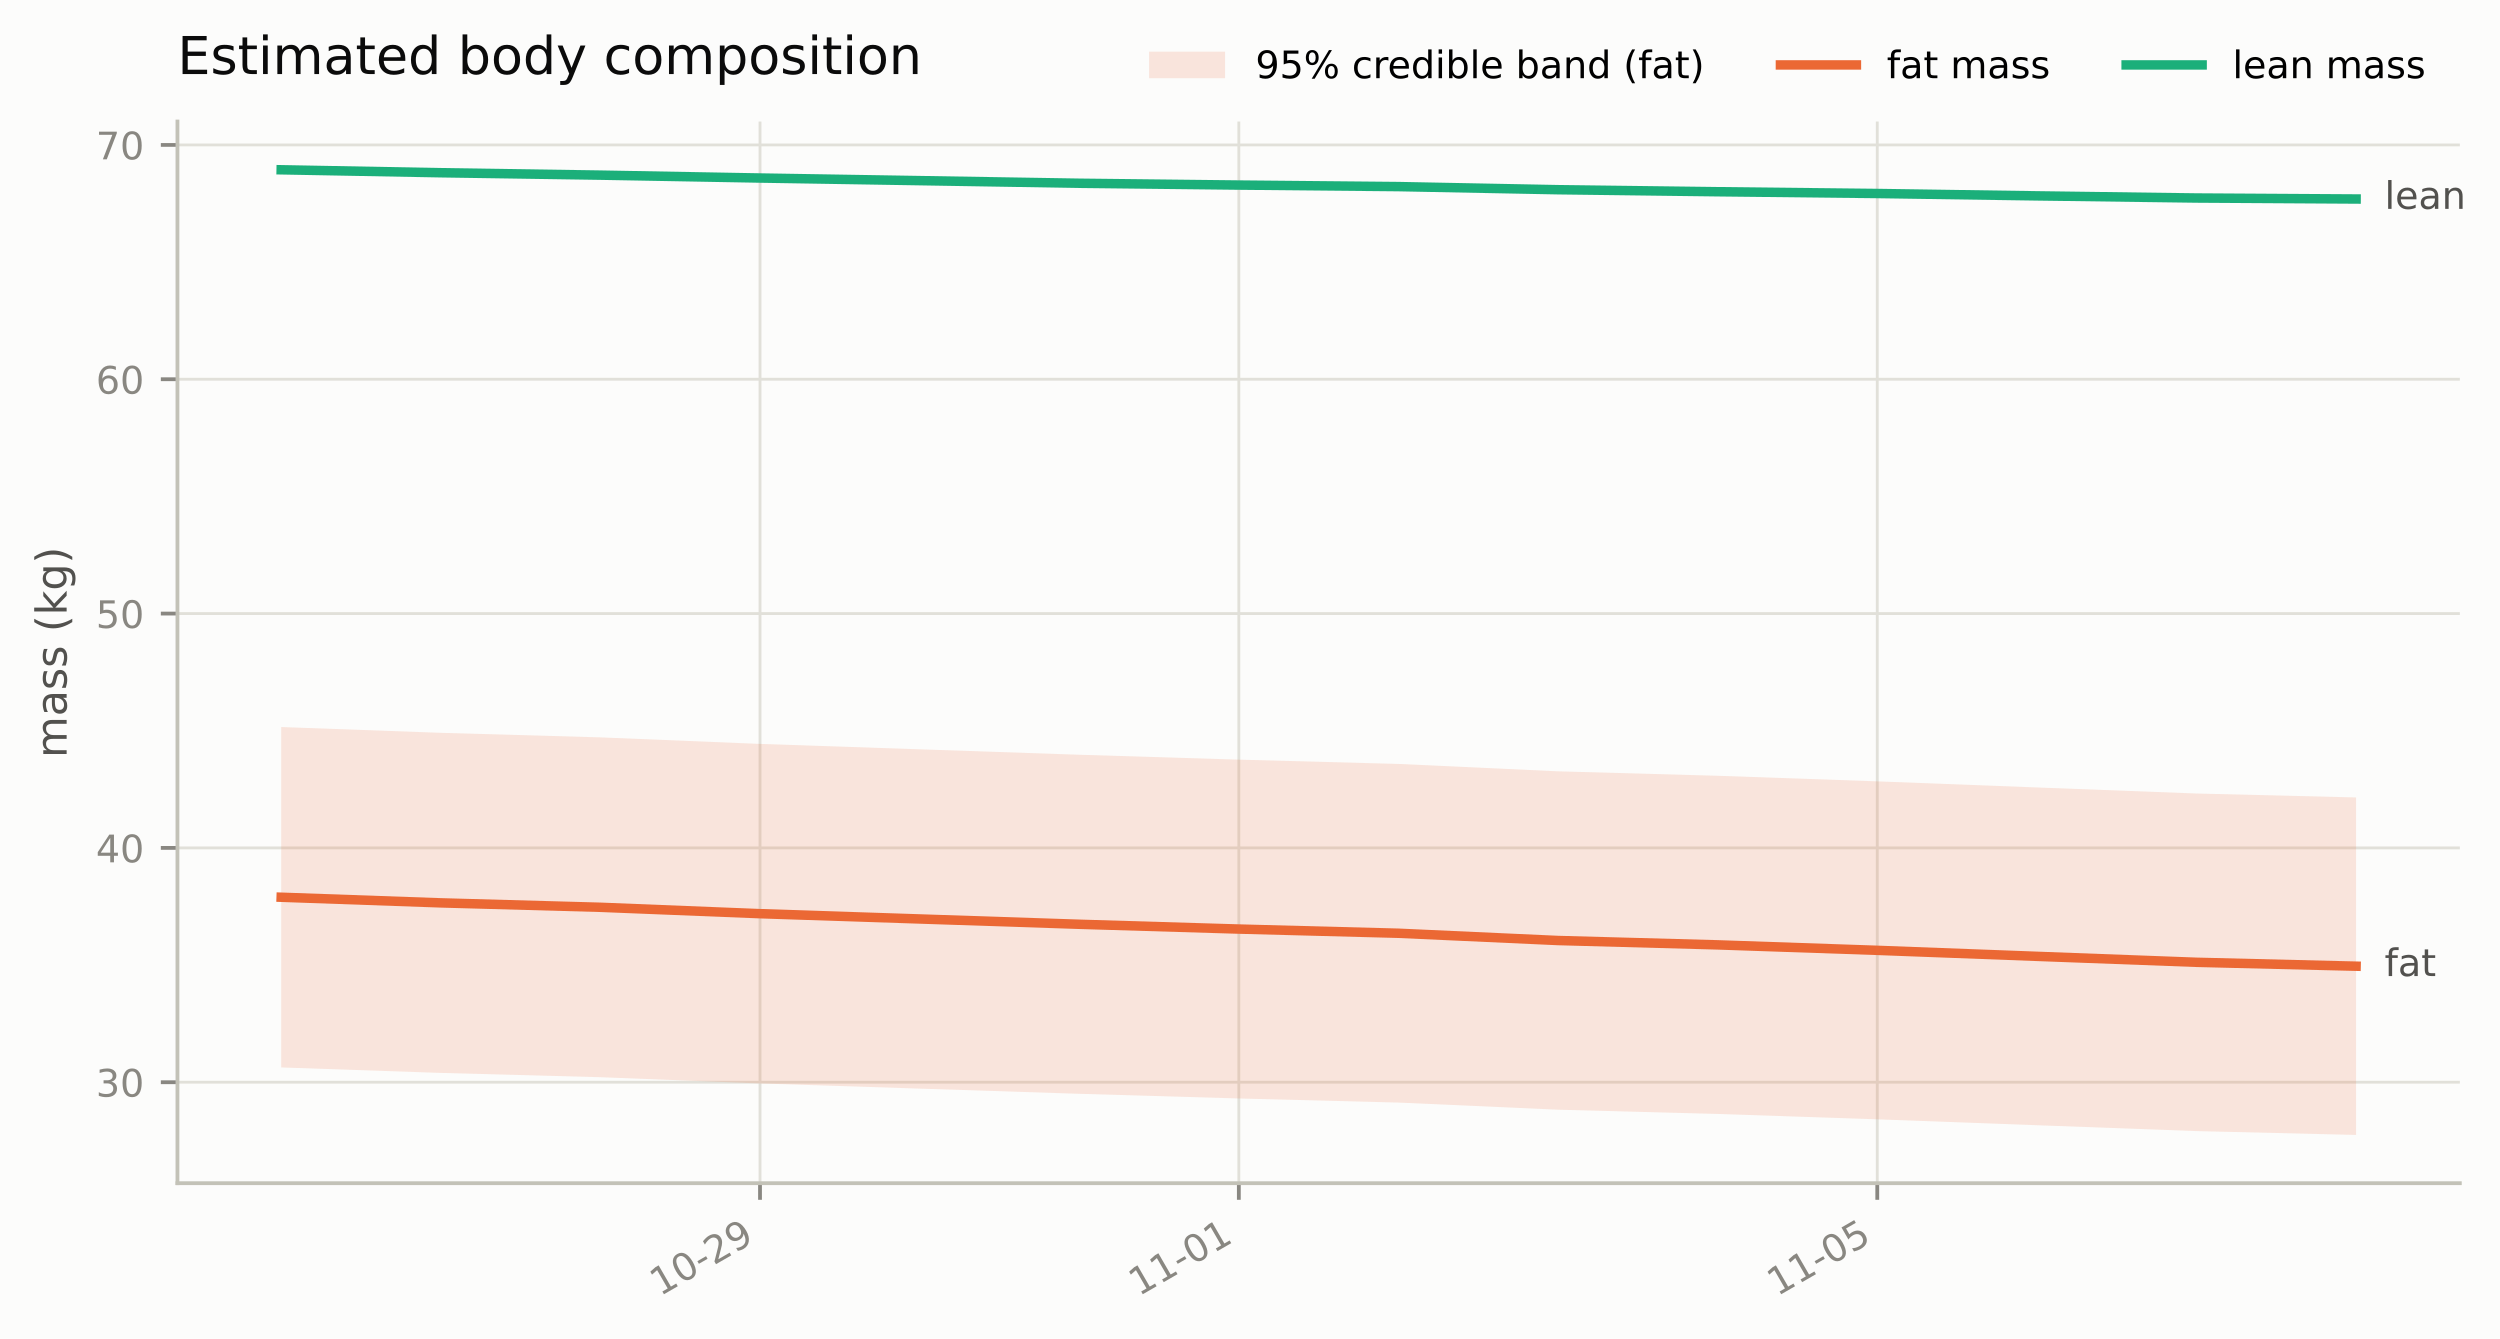
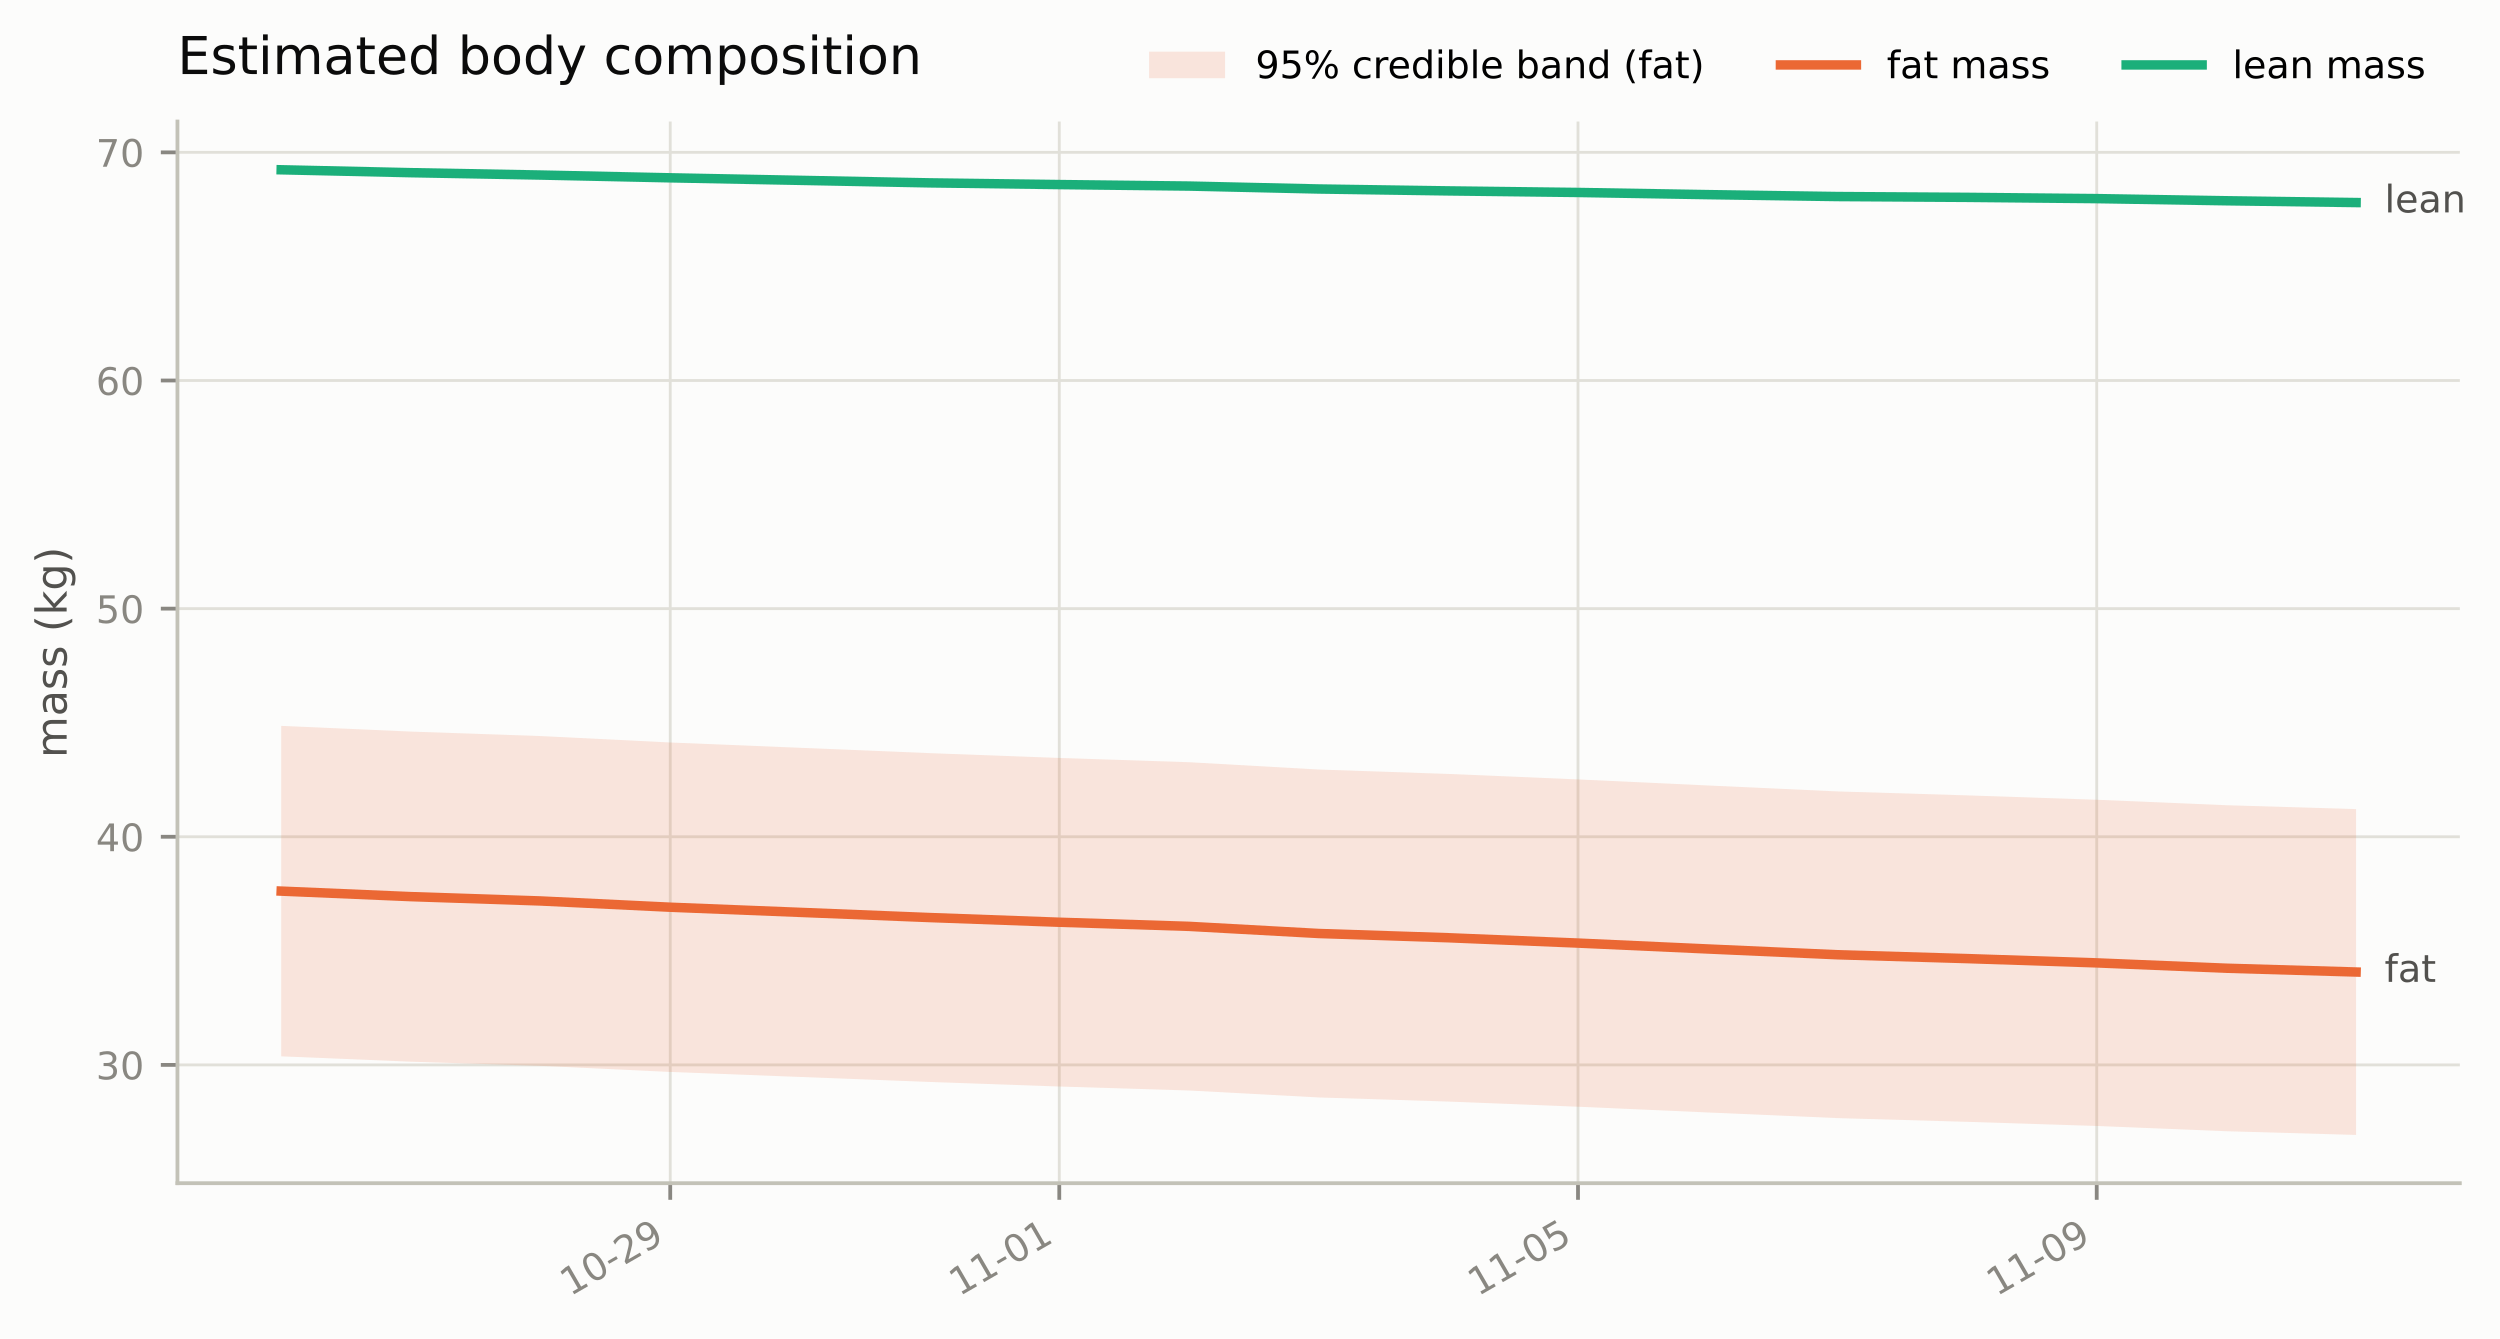
<svg xmlns="http://www.w3.org/2000/svg" xmlns:xlink="http://www.w3.org/1999/xlink" width="526.643pt" height="282pt" viewBox="0 0 526.643 282" version="1.1">
  <defs>
    <style type="text/css">*{stroke-linejoin: round; stroke-linecap: butt}</style>
  </defs>
  <g id="figure_1">
    <g id="patch_1">
      <path d="M 0 282  L 526.643 282  L 526.643 0  L 0 0  z " style="fill: #fcfcfb" />
    </g>
    <g id="axes_1">
      <g id="patch_2">
        <path d="M 37.381 249.248  L 518.18 249.248  L 518.18 25.601  L 37.381 25.601  z " style="fill: #fcfcfb" />
      </g>
      <g id="matplotlib.axis_1">
        <g id="xtick_1">
          <g id="line2d_1">
-             <path d="M 160.102 249.248  L 160.102 25.601  " clip-path="url(#p09dbc35cbb)" style="fill: none; stroke: #e1e0d9; stroke-width: 0.6; stroke-linecap: square" />
+             <path d="M 141.19 249.248  L 141.19 25.601  " clip-path="url(#pdc5ddf4b00)" style="fill: none; stroke: #e1e0d9; stroke-width: 0.6; stroke-linecap: square" />
          </g>
          <g id="line2d_2">
            <defs>
-               <path id="mf2d72b4a5e" d="M 0 0  L 0 3.5  " style="stroke: #898781; stroke-width: 0.8" />
+               <path id="md5663ab832" d="M 0 0  L 0 3.5  " style="stroke: #898781; stroke-width: 0.8" />
            </defs>
            <g>
-               <use xlink:href="#mf2d72b4a5e" x="160.102" y="249.248" style="fill: #898781; stroke: #898781; stroke-width: 0.8" />
+               <use xlink:href="#md5663ab832" x="141.19" y="249.248" style="fill: #898781; stroke: #898781; stroke-width: 0.8" />
            </g>
          </g>
          <g id="text_1">
-             <g style="fill: #898781" transform="translate(139.0095 273.1351) rotate(-30) scale(0.08 -0.08)">
+             <g style="fill: #898781" transform="translate(120.0969 273.1351) rotate(-30) scale(0.08 -0.08)">
              <defs>
                <path id="DejaVuSans-14" d="M 794 531  L 1825 531  L 1825 4091  L 703 3866  L 703 4441  L 1819 4666  L 2450 4666  L 2450 531  L 3481 531  L 3481 0  L 794 0  L 794 531  z " transform="scale(0.015625)" />
                <path id="DejaVuSans-13" d="M 2034 4250  Q 1547 4250 1301 3770  Q 1056 3291 1056 2328  Q 1056 1369 1301 889  Q 1547 409 2034 409  Q 2525 409 2770 889  Q 3016 1369 3016 2328  Q 3016 3291 2770 3770  Q 2525 4250 2034 4250  z M 2034 4750  Q 2819 4750 3233 4129  Q 3647 3509 3647 2328  Q 3647 1150 3233 529  Q 2819 -91 2034 -91  Q 1250 -91 836 529  Q 422 1150 422 2328  Q 422 3509 836 4129  Q 1250 4750 2034 4750  z " transform="scale(0.015625)" />
                <path id="DejaVuSans-10" d="M 313 2009  L 1997 2009  L 1997 1497  L 313 1497  L 313 2009  z " transform="scale(0.015625)" />
                <path id="DejaVuSans-15" d="M 1228 531  L 3431 531  L 3431 0  L 469 0  L 469 531  Q 828 903 1448 1529  Q 2069 2156 2228 2338  Q 2531 2678 2651 2914  Q 2772 3150 2772 3378  Q 2772 3750 2511 3984  Q 2250 4219 1831 4219  Q 1534 4219 1204 4116  Q 875 4013 500 3803  L 500 4441  Q 881 4594 1212 4672  Q 1544 4750 1819 4750  Q 2544 4750 2975 4387  Q 3406 4025 3406 3419  Q 3406 3131 3298 2873  Q 3191 2616 2906 2266  Q 2828 2175 2409 1742  Q 1991 1309 1228 531  z " transform="scale(0.015625)" />
                <path id="DejaVuSans-1c" d="M 703 97  L 703 672  Q 941 559 1184 500  Q 1428 441 1663 441  Q 2288 441 2617 861  Q 2947 1281 2994 2138  Q 2813 1869 2534 1725  Q 2256 1581 1919 1581  Q 1219 1581 811 2004  Q 403 2428 403 3163  Q 403 3881 828 4315  Q 1253 4750 1959 4750  Q 2769 4750 3195 4129  Q 3622 3509 3622 2328  Q 3622 1225 3098 567  Q 2575 -91 1691 -91  Q 1453 -91 1209 -44  Q 966 3 703 97  z M 1959 2075  Q 2384 2075 2632 2365  Q 2881 2656 2881 3163  Q 2881 3666 2632 3958  Q 2384 4250 1959 4250  Q 1534 4250 1286 3958  Q 1038 3666 1038 3163  Q 1038 2656 1286 2365  Q 1534 2075 1959 2075  z " transform="scale(0.015625)" />
              </defs>
              <use xlink:href="#DejaVuSans-14" />
              <use xlink:href="#DejaVuSans-13" transform="translate(63.625 0)" />
              <use xlink:href="#DejaVuSans-10" transform="translate(127.25 0)" />
              <use xlink:href="#DejaVuSans-15" transform="translate(163.3281 0)" />
              <use xlink:href="#DejaVuSans-1c" transform="translate(226.9531 0)" />
            </g>
          </g>
        </g>
        <g id="xtick_2">
          <g id="line2d_3">
-             <path d="M 260.969 249.248  L 260.969 25.601  " clip-path="url(#p09dbc35cbb)" style="fill: none; stroke: #e1e0d9; stroke-width: 0.6; stroke-linecap: square" />
+             <path d="M 223.144 249.248  L 223.144 25.601  " clip-path="url(#pdc5ddf4b00)" style="fill: none; stroke: #e1e0d9; stroke-width: 0.6; stroke-linecap: square" />
          </g>
          <g id="line2d_4">
            <g>
-               <use xlink:href="#mf2d72b4a5e" x="260.969" y="249.248" style="fill: #898781; stroke: #898781; stroke-width: 0.8" />
+               <use xlink:href="#md5663ab832" x="223.144" y="249.248" style="fill: #898781; stroke: #898781; stroke-width: 0.8" />
            </g>
          </g>
          <g id="text_2">
-             <g style="fill: #898781" transform="translate(239.8766 273.1351) rotate(-30) scale(0.08 -0.08)">
+             <g style="fill: #898781" transform="translate(202.0514 273.1351) rotate(-30) scale(0.08 -0.08)">
              <use xlink:href="#DejaVuSans-14" />
              <use xlink:href="#DejaVuSans-14" transform="translate(63.625 0)" />
              <use xlink:href="#DejaVuSans-10" transform="translate(127.25 0)" />
              <use xlink:href="#DejaVuSans-13" transform="translate(163.3281 0)" />
              <use xlink:href="#DejaVuSans-14" transform="translate(226.9531 0)" />
            </g>
          </g>
        </g>
        <g id="xtick_3">
          <g id="line2d_5">
-             <path d="M 395.459 249.248  L 395.459 25.601  " clip-path="url(#p09dbc35cbb)" style="fill: none; stroke: #e1e0d9; stroke-width: 0.6; stroke-linecap: square" />
+             <path d="M 332.417 249.248  L 332.417 25.601  " clip-path="url(#pdc5ddf4b00)" style="fill: none; stroke: #e1e0d9; stroke-width: 0.6; stroke-linecap: square" />
          </g>
          <g id="line2d_6">
            <g>
-               <use xlink:href="#mf2d72b4a5e" x="395.459" y="249.248" style="fill: #898781; stroke: #898781; stroke-width: 0.8" />
+               <use xlink:href="#md5663ab832" x="332.417" y="249.248" style="fill: #898781; stroke: #898781; stroke-width: 0.8" />
            </g>
          </g>
          <g id="text_3">
-             <g style="fill: #898781" transform="translate(374.366 273.1351) rotate(-30) scale(0.08 -0.08)">
+             <g style="fill: #898781" transform="translate(311.3241 273.1351) rotate(-30) scale(0.08 -0.08)">
              <defs>
                <path id="DejaVuSans-18" d="M 691 4666  L 3169 4666  L 3169 4134  L 1269 4134  L 1269 2991  Q 1406 3038 1543 3061  Q 1681 3084 1819 3084  Q 2600 3084 3056 2656  Q 3513 2228 3513 1497  Q 3513 744 3044 326  Q 2575 -91 1722 -91  Q 1428 -91 1123 -41  Q 819 9 494 109  L 494 744  Q 775 591 1075 516  Q 1375 441 1709 441  Q 2250 441 2565 725  Q 2881 1009 2881 1497  Q 2881 1984 2565 2268  Q 2250 2553 1709 2553  Q 1456 2553 1204 2497  Q 953 2441 691 2322  L 691 4666  z " transform="scale(0.015625)" />
              </defs>
              <use xlink:href="#DejaVuSans-14" />
              <use xlink:href="#DejaVuSans-14" transform="translate(63.625 0)" />
              <use xlink:href="#DejaVuSans-10" transform="translate(127.25 0)" />
              <use xlink:href="#DejaVuSans-13" transform="translate(163.3281 0)" />
              <use xlink:href="#DejaVuSans-18" transform="translate(226.9531 0)" />
            </g>
          </g>
        </g>
+         <g id="xtick_4">
+           <g id="line2d_7">
+             <path d="M 441.689 249.248  L 441.689 25.601  " clip-path="url(#pdc5ddf4b00)" style="fill: none; stroke: #e1e0d9; stroke-width: 0.6; stroke-linecap: square" />
+           </g>
+           <g id="line2d_8">
+             <g>
+               <use xlink:href="#md5663ab832" x="441.689" y="249.248" style="fill: #898781; stroke: #898781; stroke-width: 0.8" />
+             </g>
+           </g>
+           <g id="text_4">
+             <g style="fill: #898781" transform="translate(420.5967 273.1351) rotate(-30) scale(0.08 -0.08)">
+               <use xlink:href="#DejaVuSans-14" />
+               <use xlink:href="#DejaVuSans-14" transform="translate(63.625 0)" />
+               <use xlink:href="#DejaVuSans-10" transform="translate(127.25 0)" />
+               <use xlink:href="#DejaVuSans-13" transform="translate(163.3281 0)" />
+               <use xlink:href="#DejaVuSans-1c" transform="translate(226.9531 0)" />
+             </g>
+           </g>
+         </g>
      </g>
      <g id="matplotlib.axis_2">
        <g id="ytick_1">
-           <g id="line2d_7">
-             <path d="M 37.381 227.974  L 518.18 227.974  " clip-path="url(#p09dbc35cbb)" style="fill: none; stroke: #e1e0d9; stroke-width: 0.6; stroke-linecap: square" />
-           </g>
-           <g id="line2d_8">
+           <g id="line2d_9">
+             <path d="M 37.381 224.328  L 518.18 224.328  " clip-path="url(#pdc5ddf4b00)" style="fill: none; stroke: #e1e0d9; stroke-width: 0.6; stroke-linecap: square" />
+           </g>
+           <g id="line2d_10">
            <defs>
-               <path id="md4aedc4c23" d="M 0 0  L -3.5 0  " style="stroke: #898781; stroke-width: 0.8" />
+               <path id="m12806a6e57" d="M 0 0  L -3.5 0  " style="stroke: #898781; stroke-width: 0.8" />
            </defs>
            <g>
-               <use xlink:href="#md4aedc4c23" x="37.381" y="227.974" style="fill: #898781; stroke: #898781; stroke-width: 0.8" />
-             </g>
-           </g>
-           <g id="text_4">
-             <g style="fill: #898781" transform="translate(20.2007 231.0131) scale(0.08 -0.08)">
+               <use xlink:href="#m12806a6e57" x="37.381" y="224.328" style="fill: #898781; stroke: #898781; stroke-width: 0.8" />
+             </g>
+           </g>
+           <g id="text_5">
+             <g style="fill: #898781" transform="translate(20.2007 227.3668) scale(0.08 -0.08)">
              <defs>
                <path id="DejaVuSans-16" d="M 2597 2516  Q 3050 2419 3304 2112  Q 3559 1806 3559 1356  Q 3559 666 3084 287  Q 2609 -91 1734 -91  Q 1441 -91 1130 -33  Q 819 25 488 141  L 488 750  Q 750 597 1062 519  Q 1375 441 1716 441  Q 2309 441 2620 675  Q 2931 909 2931 1356  Q 2931 1769 2642 2001  Q 2353 2234 1838 2234  L 1294 2234  L 1294 2753  L 1863 2753  Q 2328 2753 2575 2939  Q 2822 3125 2822 3475  Q 2822 3834 2567 4026  Q 2313 4219 1838 4219  Q 1578 4219 1281 4162  Q 984 4106 628 3988  L 628 4550  Q 988 4650 1302 4700  Q 1616 4750 1894 4750  Q 2613 4750 3031 4423  Q 3450 4097 3450 3541  Q 3450 3153 3228 2886  Q 3006 2619 2597 2516  z " transform="scale(0.015625)" />
              </defs>
              <use xlink:href="#DejaVuSans-16" />
              <use xlink:href="#DejaVuSans-13" transform="translate(63.625 0)" />
            </g>
          </g>
        </g>
        <g id="ytick_2">
-           <g id="line2d_9">
-             <path d="M 37.381 178.613  L 518.18 178.613  " clip-path="url(#p09dbc35cbb)" style="fill: none; stroke: #e1e0d9; stroke-width: 0.6; stroke-linecap: square" />
-           </g>
-           <g id="line2d_10">
-             <g>
-               <use xlink:href="#md4aedc4c23" x="37.381" y="178.613" style="fill: #898781; stroke: #898781; stroke-width: 0.8" />
-             </g>
-           </g>
-           <g id="text_5">
-             <g style="fill: #898781" transform="translate(20.2007 181.6523) scale(0.08 -0.08)">
+           <g id="line2d_11">
+             <path d="M 37.381 176.269  L 518.18 176.269  " clip-path="url(#pdc5ddf4b00)" style="fill: none; stroke: #e1e0d9; stroke-width: 0.6; stroke-linecap: square" />
+           </g>
+           <g id="line2d_12">
+             <g>
+               <use xlink:href="#m12806a6e57" x="37.381" y="176.269" style="fill: #898781; stroke: #898781; stroke-width: 0.8" />
+             </g>
+           </g>
+           <g id="text_6">
+             <g style="fill: #898781" transform="translate(20.2007 179.3077) scale(0.08 -0.08)">
              <defs>
                <path id="DejaVuSans-17" d="M 2419 4116  L 825 1625  L 2419 1625  L 2419 4116  z M 2253 4666  L 3047 4666  L 3047 1625  L 3713 1625  L 3713 1100  L 3047 1100  L 3047 0  L 2419 0  L 2419 1100  L 313 1100  L 313 1709  L 2253 4666  z " transform="scale(0.015625)" />
              </defs>
              <use xlink:href="#DejaVuSans-17" />
              <use xlink:href="#DejaVuSans-13" transform="translate(63.625 0)" />
            </g>
          </g>
        </g>
        <g id="ytick_3">
-           <g id="line2d_11">
-             <path d="M 37.381 129.252  L 518.18 129.252  " clip-path="url(#p09dbc35cbb)" style="fill: none; stroke: #e1e0d9; stroke-width: 0.6; stroke-linecap: square" />
-           </g>
-           <g id="line2d_12">
-             <g>
-               <use xlink:href="#md4aedc4c23" x="37.381" y="129.252" style="fill: #898781; stroke: #898781; stroke-width: 0.8" />
-             </g>
-           </g>
-           <g id="text_6">
-             <g style="fill: #898781" transform="translate(20.2007 132.2914) scale(0.08 -0.08)">
+           <g id="line2d_13">
+             <path d="M 37.381 128.21  L 518.18 128.21  " clip-path="url(#pdc5ddf4b00)" style="fill: none; stroke: #e1e0d9; stroke-width: 0.6; stroke-linecap: square" />
+           </g>
+           <g id="line2d_14">
+             <g>
+               <use xlink:href="#m12806a6e57" x="37.381" y="128.21" style="fill: #898781; stroke: #898781; stroke-width: 0.8" />
+             </g>
+           </g>
+           <g id="text_7">
+             <g style="fill: #898781" transform="translate(20.2007 131.2486) scale(0.08 -0.08)">
              <use xlink:href="#DejaVuSans-18" />
              <use xlink:href="#DejaVuSans-13" transform="translate(63.625 0)" />
            </g>
          </g>
        </g>
        <g id="ytick_4">
-           <g id="line2d_13">
-             <path d="M 37.381 79.892  L 518.18 79.892  " clip-path="url(#p09dbc35cbb)" style="fill: none; stroke: #e1e0d9; stroke-width: 0.6; stroke-linecap: square" />
-           </g>
-           <g id="line2d_14">
-             <g>
-               <use xlink:href="#md4aedc4c23" x="37.381" y="79.892" style="fill: #898781; stroke: #898781; stroke-width: 0.8" />
-             </g>
-           </g>
-           <g id="text_7">
-             <g style="fill: #898781" transform="translate(20.2007 82.93061) scale(0.08 -0.08)">
+           <g id="line2d_15">
+             <path d="M 37.381 80.15  L 518.18 80.15  " clip-path="url(#pdc5ddf4b00)" style="fill: none; stroke: #e1e0d9; stroke-width: 0.6; stroke-linecap: square" />
+           </g>
+           <g id="line2d_16">
+             <g>
+               <use xlink:href="#m12806a6e57" x="37.381" y="80.15" style="fill: #898781; stroke: #898781; stroke-width: 0.8" />
+             </g>
+           </g>
+           <g id="text_8">
+             <g style="fill: #898781" transform="translate(20.2007 83.18947) scale(0.08 -0.08)">
              <defs>
                <path id="DejaVuSans-19" d="M 2113 2584  Q 1688 2584 1439 2293  Q 1191 2003 1191 1497  Q 1191 994 1439 701  Q 1688 409 2113 409  Q 2538 409 2786 701  Q 3034 994 3034 1497  Q 3034 2003 2786 2293  Q 2538 2584 2113 2584  z M 3366 4563  L 3366 3988  Q 3128 4100 2886 4159  Q 2644 4219 2406 4219  Q 1781 4219 1451 3797  Q 1122 3375 1075 2522  Q 1259 2794 1537 2939  Q 1816 3084 2150 3084  Q 2853 3084 3261 2657  Q 3669 2231 3669 1497  Q 3669 778 3244 343  Q 2819 -91 2113 -91  Q 1303 -91 875 529  Q 447 1150 447 2328  Q 447 3434 972 4092  Q 1497 4750 2381 4750  Q 2619 4750 2861 4703  Q 3103 4656 3366 4563  z " transform="scale(0.015625)" />
              </defs>
              <use xlink:href="#DejaVuSans-19" />
              <use xlink:href="#DejaVuSans-13" transform="translate(63.625 0)" />
            </g>
          </g>
        </g>
        <g id="ytick_5">
-           <g id="line2d_15">
-             <path d="M 37.381 30.531  L 518.18 30.531  " clip-path="url(#p09dbc35cbb)" style="fill: none; stroke: #e1e0d9; stroke-width: 0.6; stroke-linecap: square" />
-           </g>
-           <g id="line2d_16">
-             <g>
-               <use xlink:href="#md4aedc4c23" x="37.381" y="30.531" style="fill: #898781; stroke: #898781; stroke-width: 0.8" />
-             </g>
-           </g>
-           <g id="text_8">
-             <g style="fill: #898781" transform="translate(20.2007 33.56979) scale(0.08 -0.08)">
+           <g id="line2d_17">
+             <path d="M 37.381 32.091  L 518.18 32.091  " clip-path="url(#pdc5ddf4b00)" style="fill: none; stroke: #e1e0d9; stroke-width: 0.6; stroke-linecap: square" />
+           </g>
+           <g id="line2d_18">
+             <g>
+               <use xlink:href="#m12806a6e57" x="37.381" y="32.091" style="fill: #898781; stroke: #898781; stroke-width: 0.8" />
+             </g>
+           </g>
+           <g id="text_9">
+             <g style="fill: #898781" transform="translate(20.2007 35.13038) scale(0.08 -0.08)">
              <defs>
                <path id="DejaVuSans-1a" d="M 525 4666  L 3525 4666  L 3525 4397  L 1831 0  L 1172 0  L 2766 4134  L 525 4134  L 525 4666  z " transform="scale(0.015625)" />
              </defs>
              <use xlink:href="#DejaVuSans-1a" />
              <use xlink:href="#DejaVuSans-13" transform="translate(63.625 0)" />
            </g>
          </g>
        </g>
-         <g id="text_9">
+         <g id="text_10">
          <g style="fill: #52514e" transform="translate(14.03859 159.6579) rotate(-90) scale(0.09 -0.09)">
            <defs>
              <path id="DejaVuSans-50" d="M 3328 2828  Q 3544 3216 3844 3400  Q 4144 3584 4550 3584  Q 5097 3584 5394 3201  Q 5691 2819 5691 2113  L 5691 0  L 5113 0  L 5113 2094  Q 5113 2597 4934 2840  Q 4756 3084 4391 3084  Q 3944 3084 3684 2787  Q 3425 2491 3425 1978  L 3425 0  L 2847 0  L 2847 2094  Q 2847 2600 2669 2842  Q 2491 3084 2119 3084  Q 1678 3084 1418 2786  Q 1159 2488 1159 1978  L 1159 0  L 581 0  L 581 3500  L 1159 3500  L 1159 2956  Q 1356 3278 1631 3431  Q 1906 3584 2284 3584  Q 2666 3584 2933 3390  Q 3200 3197 3328 2828  z " transform="scale(0.015625)" />
              <path id="DejaVuSans-44" d="M 2194 1759  Q 1497 1759 1228 1600  Q 959 1441 959 1056  Q 959 750 1161 570  Q 1363 391 1709 391  Q 2188 391 2477 730  Q 2766 1069 2766 1631  L 2766 1759  L 2194 1759  z M 3341 1997  L 3341 0  L 2766 0  L 2766 531  Q 2569 213 2275 61  Q 1981 -91 1556 -91  Q 1019 -91 701 211  Q 384 513 384 1019  Q 384 1609 779 1909  Q 1175 2209 1959 2209  L 2766 2209  L 2766 2266  Q 2766 2663 2505 2880  Q 2244 3097 1772 3097  Q 1472 3097 1187 3025  Q 903 2953 641 2809  L 641 3341  Q 956 3463 1253 3523  Q 1550 3584 1831 3584  Q 2591 3584 2966 3190  Q 3341 2797 3341 1997  z " transform="scale(0.015625)" />
              <path id="DejaVuSans-56" d="M 2834 3397  L 2834 2853  Q 2591 2978 2328 3040  Q 2066 3103 1784 3103  Q 1356 3103 1142 2972  Q 928 2841 928 2578  Q 928 2378 1081 2264  Q 1234 2150 1697 2047  L 1894 2003  Q 2506 1872 2764 1633  Q 3022 1394 3022 966  Q 3022 478 2636 193  Q 2250 -91 1575 -91  Q 1294 -91 989 -36  Q 684 19 347 128  L 347 722  Q 666 556 975 473  Q 1284 391 1588 391  Q 1994 391 2212 530  Q 2431 669 2431 922  Q 2431 1156 2273 1281  Q 2116 1406 1581 1522  L 1381 1569  Q 847 1681 609 1914  Q 372 2147 372 2553  Q 372 3047 722 3315  Q 1072 3584 1716 3584  Q 2034 3584 2315 3537  Q 2597 3491 2834 3397  z " transform="scale(0.015625)" />
              <path id="DejaVuSans-3" transform="scale(0.015625)" />
              <path id="DejaVuSans-b" d="M 1984 4856  Q 1566 4138 1362 3434  Q 1159 2731 1159 2009  Q 1159 1288 1364 580  Q 1569 -128 1984 -844  L 1484 -844  Q 1016 -109 783 600  Q 550 1309 550 2009  Q 550 2706 781 3412  Q 1013 4119 1484 4856  L 1984 4856  z " transform="scale(0.015625)" />
              <path id="DejaVuSans-4e" d="M 581 4863  L 1159 4863  L 1159 1991  L 2875 3500  L 3609 3500  L 1753 1863  L 3688 0  L 2938 0  L 1159 1709  L 1159 0  L 581 0  L 581 4863  z " transform="scale(0.015625)" />
              <path id="DejaVuSans-4a" d="M 2906 1791  Q 2906 2416 2648 2759  Q 2391 3103 1925 3103  Q 1463 3103 1205 2759  Q 947 2416 947 1791  Q 947 1169 1205 825  Q 1463 481 1925 481  Q 2391 481 2648 825  Q 2906 1169 2906 1791  z M 3481 434  Q 3481 -459 3084 -895  Q 2688 -1331 1869 -1331  Q 1566 -1331 1297 -1286  Q 1028 -1241 775 -1147  L 775 -588  Q 1028 -725 1275 -790  Q 1522 -856 1778 -856  Q 2344 -856 2625 -561  Q 2906 -266 2906 331  L 2906 616  Q 2728 306 2450 153  Q 2172 0 1784 0  Q 1141 0 747 490  Q 353 981 353 1791  Q 353 2603 747 3093  Q 1141 3584 1784 3584  Q 2172 3584 2450 3431  Q 2728 3278 2906 2969  L 2906 3500  L 3481 3500  L 3481 434  z " transform="scale(0.015625)" />
              <path id="DejaVuSans-c" d="M 513 4856  L 1013 4856  Q 1481 4119 1714 3412  Q 1947 2706 1947 2009  Q 1947 1309 1714 600  Q 1481 -109 1013 -844  L 513 -844  Q 928 -128 1133 580  Q 1338 1288 1338 2009  Q 1338 2731 1133 3434  Q 928 4138 513 4856  z " transform="scale(0.015625)" />
            </defs>
            <use xlink:href="#DejaVuSans-50" />
            <use xlink:href="#DejaVuSans-44" transform="translate(97.40625 0)" />
            <use xlink:href="#DejaVuSans-56" transform="translate(158.6875 0)" />
            <use xlink:href="#DejaVuSans-56" transform="translate(210.7812 0)" />
            <use xlink:href="#DejaVuSans-3" transform="translate(262.875 0)" />
            <use xlink:href="#DejaVuSans-b" transform="translate(294.6562 0)" />
            <use xlink:href="#DejaVuSans-4e" transform="translate(333.6719 0)" />
            <use xlink:href="#DejaVuSans-4a" transform="translate(391.5781 0)" />
            <use xlink:href="#DejaVuSans-c" transform="translate(455.0625 0)" />
          </g>
        </g>
      </g>
      <g id="FillBetweenPolyCollection_1">
        <defs>
-           <path id="mdc789ec457" d="M 59.235 -128.843  L 59.235 -57.136  L 92.858 -55.983  L 126.48 -55.077  L 160.102 -53.762  L 193.725 -52.676  L 227.347 -51.583  L 260.969 -50.598  L 294.592 -49.734  L 328.214 -48.233  L 361.836 -47.334  L 395.459 -46.205  L 429.081 -44.962  L 462.703 -43.727  L 496.326 -42.917  L 496.326 -114.011  L 496.326 -114.011  L 462.703 -114.842  L 429.081 -116.116  L 395.459 -117.402  L 361.836 -118.577  L 328.214 -119.514  L 294.592 -121.072  L 260.969 -121.975  L 227.347 -123.007  L 193.725 -124.152  L 160.102 -125.29  L 126.48 -126.666  L 92.858 -127.625  L 59.235 -128.843  z " />
+           <path id="m4fd60c39c4" d="M 59.235 -129.087  L 59.235 -59.474  L 86.553 -58.347  L 113.872 -57.468  L 141.19 -56.185  L 168.508 -55.134  L 195.826 -54.074  L 223.144 -53.116  L 250.462 -52.28  L 277.781 -50.814  L 305.099 -49.947  L 332.417 -48.859  L 359.735 -47.652  L 387.053 -46.464  L 414.371 -45.679  L 441.689 -44.799  L 469.008 -43.698  L 496.326 -42.917  L 496.326 -111.555  L 496.326 -111.555  L 469.008 -112.374  L 441.689 -113.525  L 414.371 -114.45  L 387.053 -115.282  L 359.735 -116.535  L 332.417 -117.808  L 305.099 -118.966  L 277.781 -119.892  L 250.462 -121.434  L 223.144 -122.326  L 195.826 -123.347  L 168.508 -124.473  L 141.19 -125.589  L 113.872 -126.944  L 86.553 -127.887  L 59.235 -129.087  z " />
        </defs>
-         <g clip-path="url(#p09dbc35cbb)">
-           <use xlink:href="#mdc789ec457" x="0" y="282" style="fill: #eb6834; fill-opacity: 0.16" />
-         </g>
-       </g>
-       <g id="line2d_17">
-         <path d="M 59.235 189.01  L 92.858 190.196  L 126.48 191.128  L 160.102 192.473  L 193.725 193.586  L 227.347 194.705  L 260.969 195.713  L 294.592 196.596  L 328.214 198.126  L 361.836 199.044  L 395.459 200.196  L 429.081 201.46  L 462.703 202.715  L 496.326 203.536  " clip-path="url(#p09dbc35cbb)" style="fill: none; stroke: #eb6834; stroke-width: 2; stroke-linecap: square" />
-       </g>
-       <g id="line2d_18">
-         <path d="M 59.235 35.766  L 92.858 36.388  L 126.48 36.895  L 160.102 37.502  L 193.725 38.052  L 227.347 38.605  L 260.969 38.986  L 294.592 39.309  L 328.214 39.963  L 361.836 40.389  L 395.459 40.762  L 429.081 41.262  L 462.703 41.713  L 496.326 41.922  " clip-path="url(#p09dbc35cbb)" style="fill: none; stroke: #1baf7a; stroke-width: 2; stroke-linecap: square" />
+         <g clip-path="url(#pdc5ddf4b00)">
+           <use xlink:href="#m4fd60c39c4" x="0" y="282" style="fill: #eb6834; fill-opacity: 0.16" />
+         </g>
+       </g>
+       <g id="line2d_19">
+         <path d="M 59.235 187.719  L 86.553 188.882  L 113.872 189.794  L 141.19 191.113  L 168.508 192.196  L 195.826 193.289  L 223.144 194.278  L 250.462 195.143  L 277.781 196.647  L 305.099 197.543  L 332.417 198.666  L 359.735 199.906  L 387.053 201.126  L 414.371 201.935  L 441.689 202.837  L 469.008 203.964  L 496.326 204.763  " clip-path="url(#pdc5ddf4b00)" style="fill: none; stroke: #eb6834; stroke-width: 2; stroke-linecap: square" />
+       </g>
+       <g id="line2d_20">
+         <path d="M 59.235 35.766  L 86.553 36.376  L 113.872 36.875  L 141.19 37.458  L 168.508 37.99  L 195.826 38.522  L 223.144 38.881  L 250.462 39.196  L 277.781 39.812  L 305.099 40.213  L 332.417 40.544  L 359.735 41  L 387.053 41.403  L 414.371 41.574  L 441.689 41.839  L 469.008 42.292  L 496.326 42.67  " clip-path="url(#pdc5ddf4b00)" style="fill: none; stroke: #1baf7a; stroke-width: 2; stroke-linecap: square" />
      </g>
      <g id="patch_3">
        <path d="M 37.381 249.248  L 37.381 25.601  " style="fill: none; stroke: #c3c2b7; stroke-width: 0.8; stroke-linejoin: miter; stroke-linecap: square" />
      </g>
      <g id="patch_4">
        <path d="M 37.381 249.248  L 518.18 249.248  " style="fill: none; stroke: #c3c2b7; stroke-width: 0.8; stroke-linejoin: miter; stroke-linecap: square" />
      </g>
-       <g id="text_10">
-         <g style="fill: #52514e" transform="translate(502.3258 205.614) scale(0.08 -0.08)">
+       <g id="text_11">
+         <g style="fill: #52514e" transform="translate(502.3258 206.8417) scale(0.08 -0.08)">
          <defs>
            <path id="DejaVuSans-49" d="M 2375 4863  L 2375 4384  L 1825 4384  Q 1516 4384 1395 4259  Q 1275 4134 1275 3809  L 1275 3500  L 2222 3500  L 2222 3053  L 1275 3053  L 1275 0  L 697 0  L 697 3053  L 147 3053  L 147 3500  L 697 3500  L 697 3744  Q 697 4328 969 4595  Q 1241 4863 1831 4863  L 2375 4863  z " transform="scale(0.015625)" />
            <path id="DejaVuSans-57" d="M 1172 4494  L 1172 3500  L 2356 3500  L 2356 3053  L 1172 3053  L 1172 1153  Q 1172 725 1289 603  Q 1406 481 1766 481  L 2356 481  L 2356 0  L 1766 0  Q 1100 0 847 248  Q 594 497 594 1153  L 594 3053  L 172 3053  L 172 3500  L 594 3500  L 594 4494  L 1172 4494  z " transform="scale(0.015625)" />
          </defs>
          <use xlink:href="#DejaVuSans-49" />
          <use xlink:href="#DejaVuSans-44" transform="translate(35.20312 0)" />
          <use xlink:href="#DejaVuSans-57" transform="translate(96.48438 0)" />
        </g>
      </g>
-       <g id="text_11">
-         <g style="fill: #52514e" transform="translate(502.3258 44.00001) scale(0.08 -0.08)">
+       <g id="text_12">
+         <g style="fill: #52514e" transform="translate(502.3258 44.74811) scale(0.08 -0.08)">
          <defs>
            <path id="DejaVuSans-4f" d="M 603 4863  L 1178 4863  L 1178 0  L 603 0  L 603 4863  z " transform="scale(0.015625)" />
            <path id="DejaVuSans-48" d="M 3597 1894  L 3597 1613  L 953 1613  Q 991 1019 1311 708  Q 1631 397 2203 397  Q 2534 397 2845 478  Q 3156 559 3463 722  L 3463 178  Q 3153 47 2828 -22  Q 2503 -91 2169 -91  Q 1331 -91 842 396  Q 353 884 353 1716  Q 353 2575 817 3079  Q 1281 3584 2069 3584  Q 2775 3584 3186 3129  Q 3597 2675 3597 1894  z M 3022 2063  Q 3016 2534 2758 2815  Q 2500 3097 2075 3097  Q 1594 3097 1305 2825  Q 1016 2553 972 2059  L 3022 2063  z " transform="scale(0.015625)" />
            <path id="DejaVuSans-51" d="M 3513 2113  L 3513 0  L 2938 0  L 2938 2094  Q 2938 2591 2744 2837  Q 2550 3084 2163 3084  Q 1697 3084 1428 2787  Q 1159 2491 1159 1978  L 1159 0  L 581 0  L 581 3500  L 1159 3500  L 1159 2956  Q 1366 3272 1645 3428  Q 1925 3584 2291 3584  Q 2894 3584 3203 3211  Q 3513 2838 3513 2113  z " transform="scale(0.015625)" />
          </defs>
          <use xlink:href="#DejaVuSans-4f" />
          <use xlink:href="#DejaVuSans-48" transform="translate(27.78125 0)" />
          <use xlink:href="#DejaVuSans-44" transform="translate(89.3125 0)" />
          <use xlink:href="#DejaVuSans-51" transform="translate(150.5938 0)" />
        </g>
      </g>
-       <g id="text_12">
+       <g id="text_13">
        <g style="fill: #0b0b0b" transform="translate(37.3807 15.60063) scale(0.11 -0.11)">
          <defs>
            <path id="DejaVuSans-28" d="M 628 4666  L 3578 4666  L 3578 4134  L 1259 4134  L 1259 2753  L 3481 2753  L 3481 2222  L 1259 2222  L 1259 531  L 3634 531  L 3634 0  L 628 0  L 628 4666  z " transform="scale(0.015625)" />
            <path id="DejaVuSans-4c" d="M 603 3500  L 1178 3500  L 1178 0  L 603 0  L 603 3500  z M 603 4863  L 1178 4863  L 1178 4134  L 603 4134  L 603 4863  z " transform="scale(0.015625)" />
            <path id="DejaVuSans-47" d="M 2906 2969  L 2906 4863  L 3481 4863  L 3481 0  L 2906 0  L 2906 525  Q 2725 213 2448 61  Q 2172 -91 1784 -91  Q 1150 -91 751 415  Q 353 922 353 1747  Q 353 2572 751 3078  Q 1150 3584 1784 3584  Q 2172 3584 2448 3432  Q 2725 3281 2906 2969  z M 947 1747  Q 947 1113 1208 752  Q 1469 391 1925 391  Q 2381 391 2643 752  Q 2906 1113 2906 1747  Q 2906 2381 2643 2742  Q 2381 3103 1925 3103  Q 1469 3103 1208 2742  Q 947 2381 947 1747  z " transform="scale(0.015625)" />
            <path id="DejaVuSans-45" d="M 3116 1747  Q 3116 2381 2855 2742  Q 2594 3103 2138 3103  Q 1681 3103 1420 2742  Q 1159 2381 1159 1747  Q 1159 1113 1420 752  Q 1681 391 2138 391  Q 2594 391 2855 752  Q 3116 1113 3116 1747  z M 1159 2969  Q 1341 3281 1617 3432  Q 1894 3584 2278 3584  Q 2916 3584 3314 3078  Q 3713 2572 3713 1747  Q 3713 922 3314 415  Q 2916 -91 2278 -91  Q 1894 -91 1617 61  Q 1341 213 1159 525  L 1159 0  L 581 0  L 581 4863  L 1159 4863  L 1159 2969  z " transform="scale(0.015625)" />
            <path id="DejaVuSans-52" d="M 1959 3097  Q 1497 3097 1228 2736  Q 959 2375 959 1747  Q 959 1119 1226 758  Q 1494 397 1959 397  Q 2419 397 2687 759  Q 2956 1122 2956 1747  Q 2956 2369 2687 2733  Q 2419 3097 1959 3097  z M 1959 3584  Q 2709 3584 3137 3096  Q 3566 2609 3566 1747  Q 3566 888 3137 398  Q 2709 -91 1959 -91  Q 1206 -91 779 398  Q 353 888 353 1747  Q 353 2609 779 3096  Q 1206 3584 1959 3584  z " transform="scale(0.015625)" />
            <path id="DejaVuSans-5c" d="M 2059 -325  Q 1816 -950 1584 -1140  Q 1353 -1331 966 -1331  L 506 -1331  L 506 -850  L 844 -850  Q 1081 -850 1212 -737  Q 1344 -625 1503 -206  L 1606 56  L 191 3500  L 800 3500  L 1894 763  L 2988 3500  L 3597 3500  L 2059 -325  z " transform="scale(0.015625)" />
            <path id="DejaVuSans-46" d="M 3122 3366  L 3122 2828  Q 2878 2963 2633 3030  Q 2388 3097 2138 3097  Q 1578 3097 1268 2742  Q 959 2388 959 1747  Q 959 1106 1268 751  Q 1578 397 2138 397  Q 2388 397 2633 464  Q 2878 531 3122 666  L 3122 134  Q 2881 22 2623 -34  Q 2366 -91 2075 -91  Q 1284 -91 818 406  Q 353 903 353 1747  Q 353 2603 823 3093  Q 1294 3584 2113 3584  Q 2378 3584 2631 3529  Q 2884 3475 3122 3366  z " transform="scale(0.015625)" />
            <path id="DejaVuSans-53" d="M 1159 525  L 1159 -1331  L 581 -1331  L 581 3500  L 1159 3500  L 1159 2969  Q 1341 3281 1617 3432  Q 1894 3584 2278 3584  Q 2916 3584 3314 3078  Q 3713 2572 3713 1747  Q 3713 922 3314 415  Q 2916 -91 2278 -91  Q 1894 -91 1617 61  Q 1341 213 1159 525  z M 3116 1747  Q 3116 2381 2855 2742  Q 2594 3103 2138 3103  Q 1681 3103 1420 2742  Q 1159 2381 1159 1747  Q 1159 1113 1420 752  Q 1681 391 2138 391  Q 2594 391 2855 752  Q 3116 1113 3116 1747  z " transform="scale(0.015625)" />
          </defs>
          <use xlink:href="#DejaVuSans-28" />
          <use xlink:href="#DejaVuSans-56" transform="translate(63.1875 0)" />
          <use xlink:href="#DejaVuSans-57" transform="translate(115.2812 0)" />
          <use xlink:href="#DejaVuSans-4c" transform="translate(154.4844 0)" />
          <use xlink:href="#DejaVuSans-50" transform="translate(182.2656 0)" />
          <use xlink:href="#DejaVuSans-44" transform="translate(279.6719 0)" />
          <use xlink:href="#DejaVuSans-57" transform="translate(340.9531 0)" />
          <use xlink:href="#DejaVuSans-48" transform="translate(380.1562 0)" />
          <use xlink:href="#DejaVuSans-47" transform="translate(441.6875 0)" />
          <use xlink:href="#DejaVuSans-3" transform="translate(505.1719 0)" />
          <use xlink:href="#DejaVuSans-45" transform="translate(536.9531 0)" />
          <use xlink:href="#DejaVuSans-52" transform="translate(600.4375 0)" />
          <use xlink:href="#DejaVuSans-47" transform="translate(661.625 0)" />
          <use xlink:href="#DejaVuSans-5c" transform="translate(725.1094 0)" />
          <use xlink:href="#DejaVuSans-3" transform="translate(784.2969 0)" />
          <use xlink:href="#DejaVuSans-46" transform="translate(816.0781 0)" />
          <use xlink:href="#DejaVuSans-52" transform="translate(871.0625 0)" />
          <use xlink:href="#DejaVuSans-50" transform="translate(932.25 0)" />
          <use xlink:href="#DejaVuSans-53" transform="translate(1029.656 0)" />
          <use xlink:href="#DejaVuSans-52" transform="translate(1093.141 0)" />
          <use xlink:href="#DejaVuSans-56" transform="translate(1154.328 0)" />
          <use xlink:href="#DejaVuSans-4c" transform="translate(1206.422 0)" />
          <use xlink:href="#DejaVuSans-57" transform="translate(1234.203 0)" />
          <use xlink:href="#DejaVuSans-4c" transform="translate(1273.406 0)" />
          <use xlink:href="#DejaVuSans-52" transform="translate(1301.188 0)" />
          <use xlink:href="#DejaVuSans-51" transform="translate(1362.375 0)" />
        </g>
      </g>
      <g id="legend_1">
        <g id="patch_5">
          <path d="M 242.068 16.479  L 258.068 16.479  L 258.068 10.879  L 242.068 10.879  z " style="fill: #eb6834; fill-opacity: 0.16" />
        </g>
-         <g id="text_13">
+         <g id="text_14">
          <g transform="translate(264.4678 16.47875) scale(0.08 -0.08)">
            <defs>
              <path id="DejaVuSans-8" d="M 4653 2053  Q 4381 2053 4226 1822  Q 4072 1591 4072 1178  Q 4072 772 4226 539  Q 4381 306 4653 306  Q 4919 306 5073 539  Q 5228 772 5228 1178  Q 5228 1588 5073 1820  Q 4919 2053 4653 2053  z M 4653 2450  Q 5147 2450 5437 2106  Q 5728 1763 5728 1178  Q 5728 594 5436 251  Q 5144 -91 4653 -91  Q 4153 -91 3862 251  Q 3572 594 3572 1178  Q 3572 1766 3864 2108  Q 4156 2450 4653 2450  z M 1428 4353  Q 1159 4353 1004 4120  Q 850 3888 850 3481  Q 850 3069 1003 2837  Q 1156 2606 1428 2606  Q 1700 2606 1854 2837  Q 2009 3069 2009 3481  Q 2009 3884 1853 4118  Q 1697 4353 1428 4353  z M 4250 4750  L 4750 4750  L 1831 -91  L 1331 -91  L 4250 4750  z M 1428 4750  Q 1922 4750 2215 4408  Q 2509 4066 2509 3481  Q 2509 2891 2217 2550  Q 1925 2209 1428 2209  Q 931 2209 642 2551  Q 353 2894 353 3481  Q 353 4063 643 4406  Q 934 4750 1428 4750  z " transform="scale(0.015625)" />
              <path id="DejaVuSans-55" d="M 2631 2963  Q 2534 3019 2420 3045  Q 2306 3072 2169 3072  Q 1681 3072 1420 2755  Q 1159 2438 1159 1844  L 1159 0  L 581 0  L 581 3500  L 1159 3500  L 1159 2956  Q 1341 3275 1631 3429  Q 1922 3584 2338 3584  Q 2397 3584 2469 3576  Q 2541 3569 2628 3553  L 2631 2963  z " transform="scale(0.015625)" />
            </defs>
            <use xlink:href="#DejaVuSans-1c" />
            <use xlink:href="#DejaVuSans-18" transform="translate(63.625 0)" />
            <use xlink:href="#DejaVuSans-8" transform="translate(127.25 0)" />
            <use xlink:href="#DejaVuSans-3" transform="translate(222.2656 0)" />
            <use xlink:href="#DejaVuSans-46" transform="translate(254.0469 0)" />
            <use xlink:href="#DejaVuSans-55" transform="translate(309.0312 0)" />
            <use xlink:href="#DejaVuSans-48" transform="translate(347.9375 0)" />
            <use xlink:href="#DejaVuSans-47" transform="translate(409.4688 0)" />
            <use xlink:href="#DejaVuSans-4c" transform="translate(472.9531 0)" />
            <use xlink:href="#DejaVuSans-45" transform="translate(500.7344 0)" />
            <use xlink:href="#DejaVuSans-4f" transform="translate(564.2188 0)" />
            <use xlink:href="#DejaVuSans-48" transform="translate(592 0)" />
            <use xlink:href="#DejaVuSans-3" transform="translate(653.5312 0)" />
            <use xlink:href="#DejaVuSans-45" transform="translate(685.3125 0)" />
            <use xlink:href="#DejaVuSans-44" transform="translate(748.7969 0)" />
            <use xlink:href="#DejaVuSans-51" transform="translate(810.0781 0)" />
            <use xlink:href="#DejaVuSans-47" transform="translate(873.4531 0)" />
            <use xlink:href="#DejaVuSans-3" transform="translate(936.9375 0)" />
            <use xlink:href="#DejaVuSans-b" transform="translate(968.7188 0)" />
            <use xlink:href="#DejaVuSans-49" transform="translate(1007.734 0)" />
            <use xlink:href="#DejaVuSans-44" transform="translate(1042.938 0)" />
            <use xlink:href="#DejaVuSans-57" transform="translate(1104.219 0)" />
            <use xlink:href="#DejaVuSans-c" transform="translate(1143.422 0)" />
          </g>
        </g>
-         <g id="line2d_19">
+         <g id="line2d_21">
          <path d="M 375.063 13.679  L 383.063 13.679  L 391.063 13.679  " style="fill: none; stroke: #eb6834; stroke-width: 2; stroke-linecap: square" />
        </g>
-         <g id="text_14">
+         <g id="text_15">
          <g transform="translate(397.4628 16.47875) scale(0.08 -0.08)">
            <use xlink:href="#DejaVuSans-49" />
            <use xlink:href="#DejaVuSans-44" transform="translate(35.20312 0)" />
            <use xlink:href="#DejaVuSans-57" transform="translate(96.48438 0)" />
            <use xlink:href="#DejaVuSans-3" transform="translate(135.6875 0)" />
            <use xlink:href="#DejaVuSans-50" transform="translate(167.4688 0)" />
            <use xlink:href="#DejaVuSans-44" transform="translate(264.875 0)" />
            <use xlink:href="#DejaVuSans-56" transform="translate(326.1562 0)" />
            <use xlink:href="#DejaVuSans-56" transform="translate(378.25 0)" />
          </g>
        </g>
-         <g id="line2d_20">
+         <g id="line2d_22">
          <path d="M 447.89 13.679  L 455.89 13.679  L 463.89 13.679  " style="fill: none; stroke: #1baf7a; stroke-width: 2; stroke-linecap: square" />
        </g>
-         <g id="text_15">
+         <g id="text_16">
          <g transform="translate(470.2903 16.47875) scale(0.08 -0.08)">
            <use xlink:href="#DejaVuSans-4f" />
            <use xlink:href="#DejaVuSans-48" transform="translate(27.78125 0)" />
            <use xlink:href="#DejaVuSans-44" transform="translate(89.3125 0)" />
            <use xlink:href="#DejaVuSans-51" transform="translate(150.5938 0)" />
            <use xlink:href="#DejaVuSans-3" transform="translate(213.9688 0)" />
            <use xlink:href="#DejaVuSans-50" transform="translate(245.75 0)" />
            <use xlink:href="#DejaVuSans-44" transform="translate(343.1562 0)" />
            <use xlink:href="#DejaVuSans-56" transform="translate(404.4375 0)" />
            <use xlink:href="#DejaVuSans-56" transform="translate(456.5312 0)" />
          </g>
        </g>
      </g>
    </g>
  </g>
  <defs>
-     <clipPath id="p09dbc35cbb">
+     <clipPath id="pdc5ddf4b00">
      <rect x="37.381" y="25.601" width="480.8" height="223.648" />
    </clipPath>
  </defs>
</svg>
